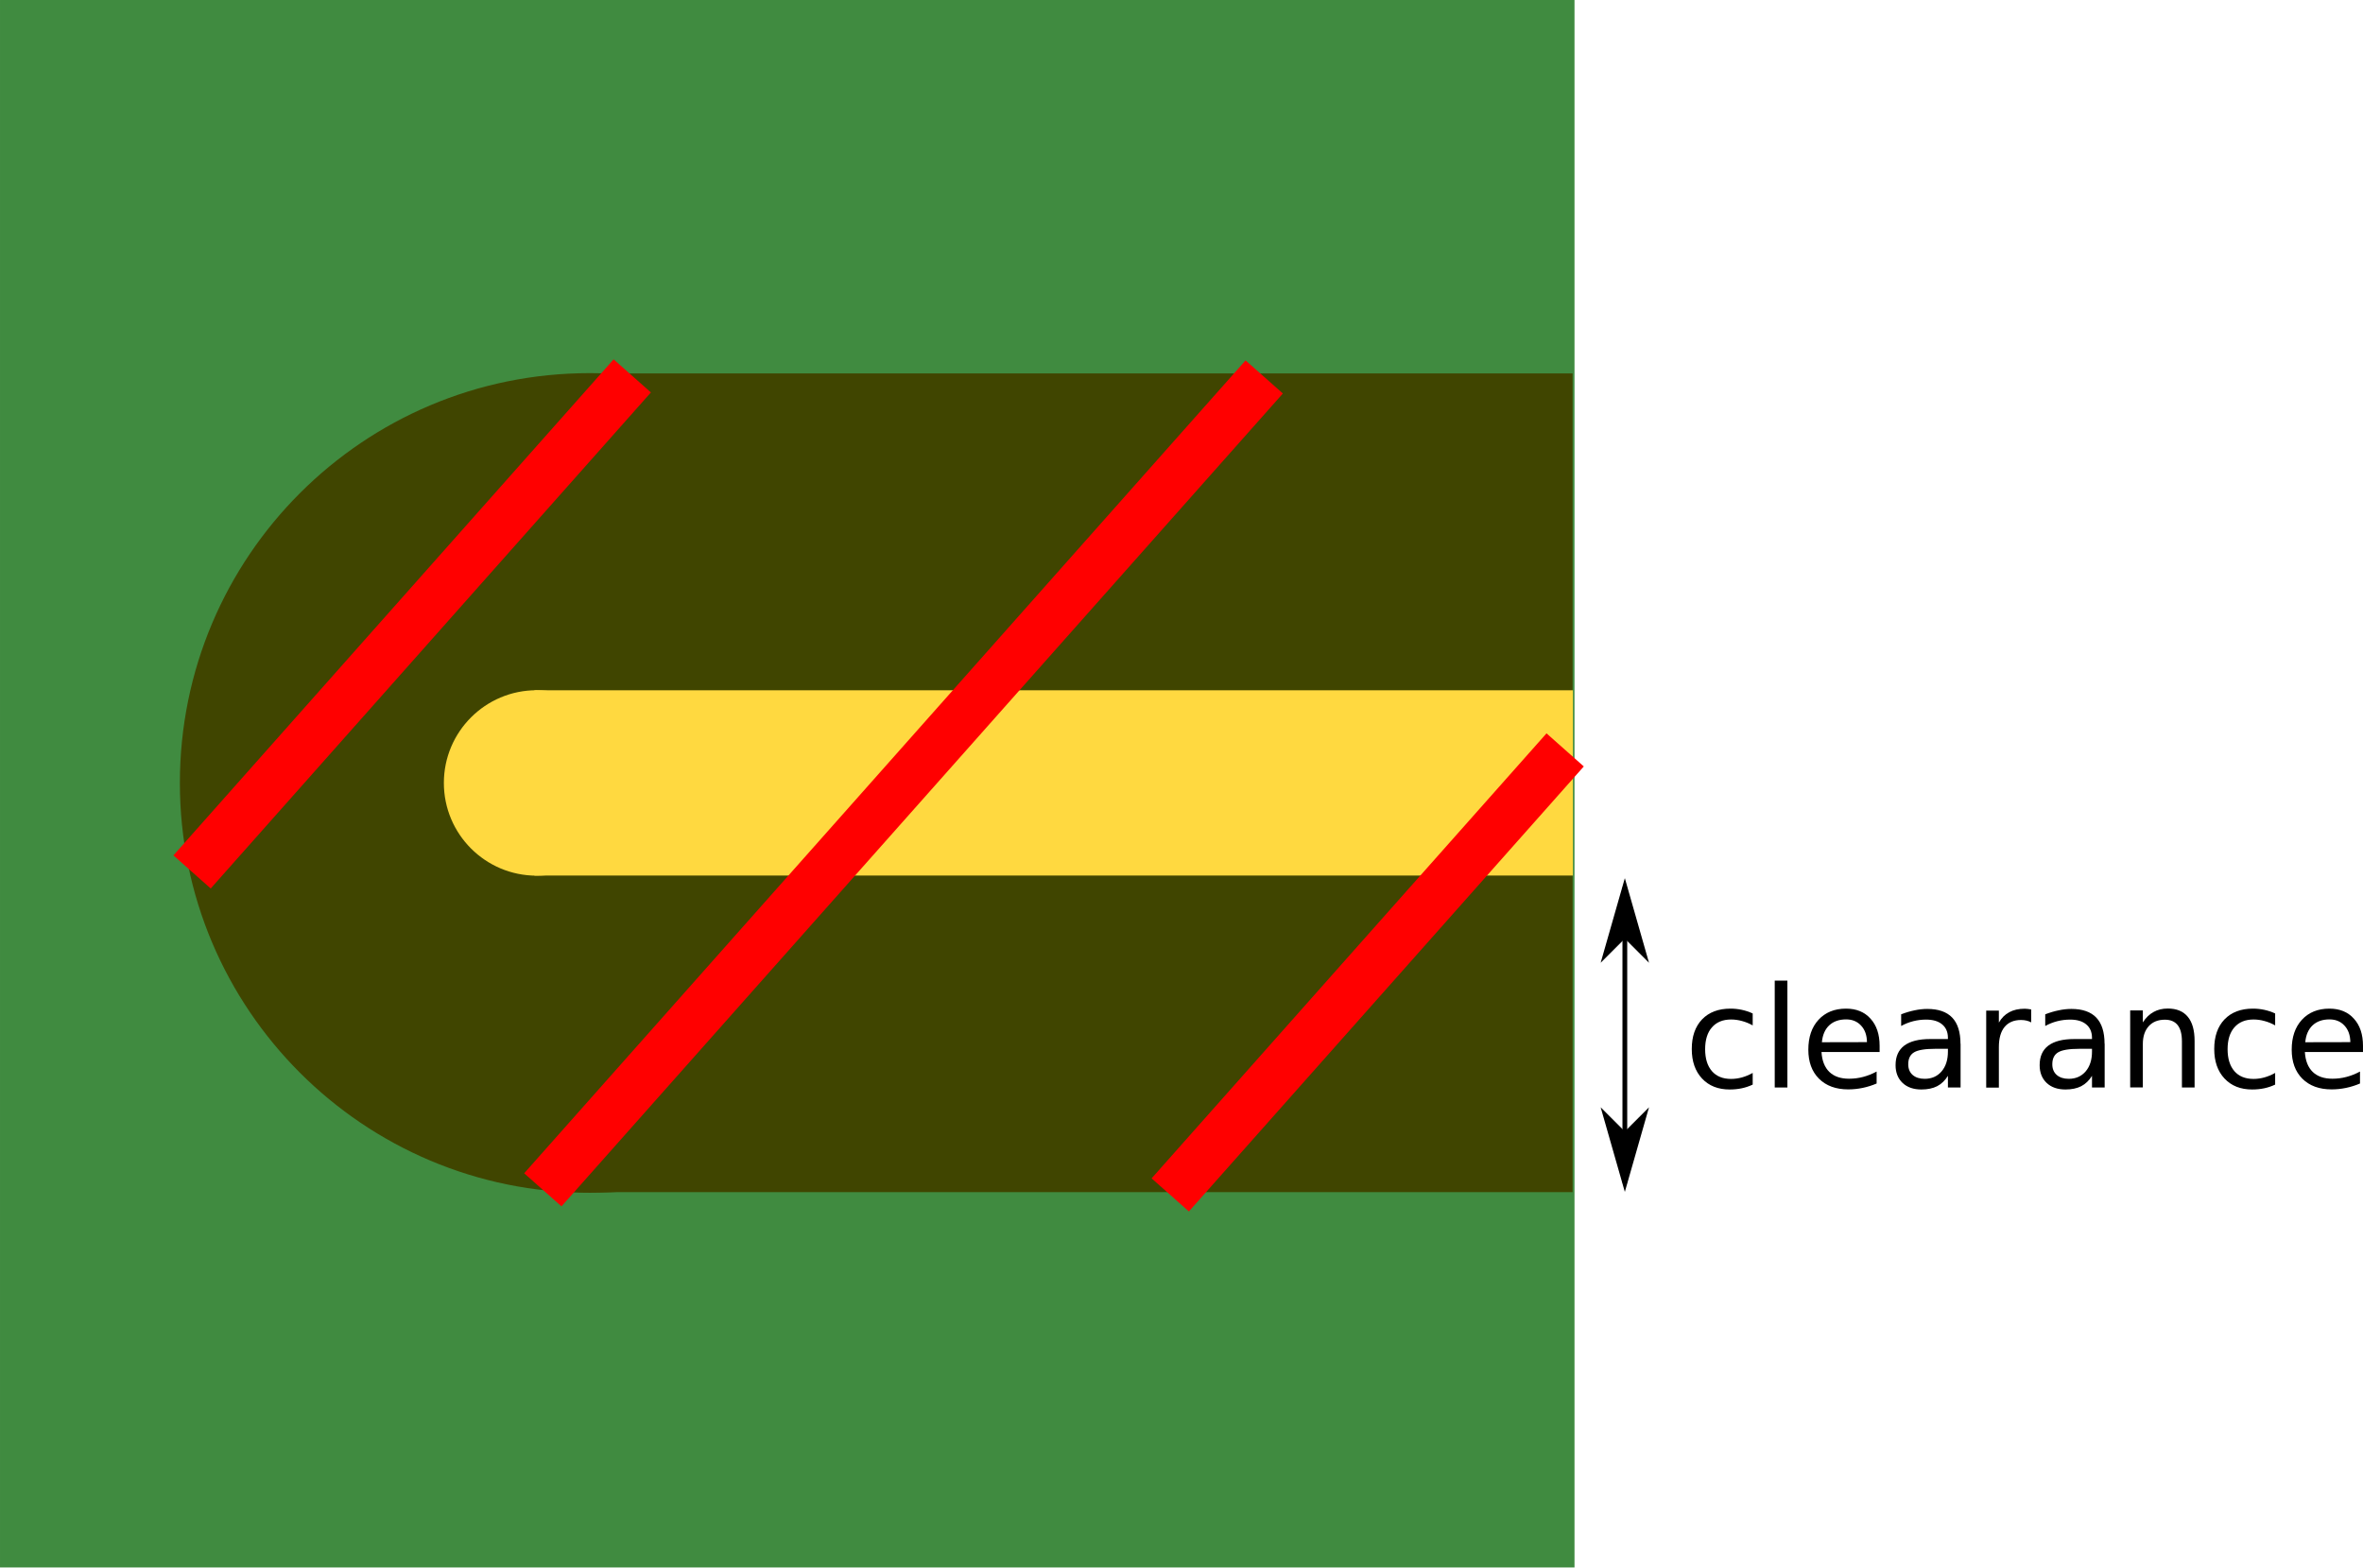
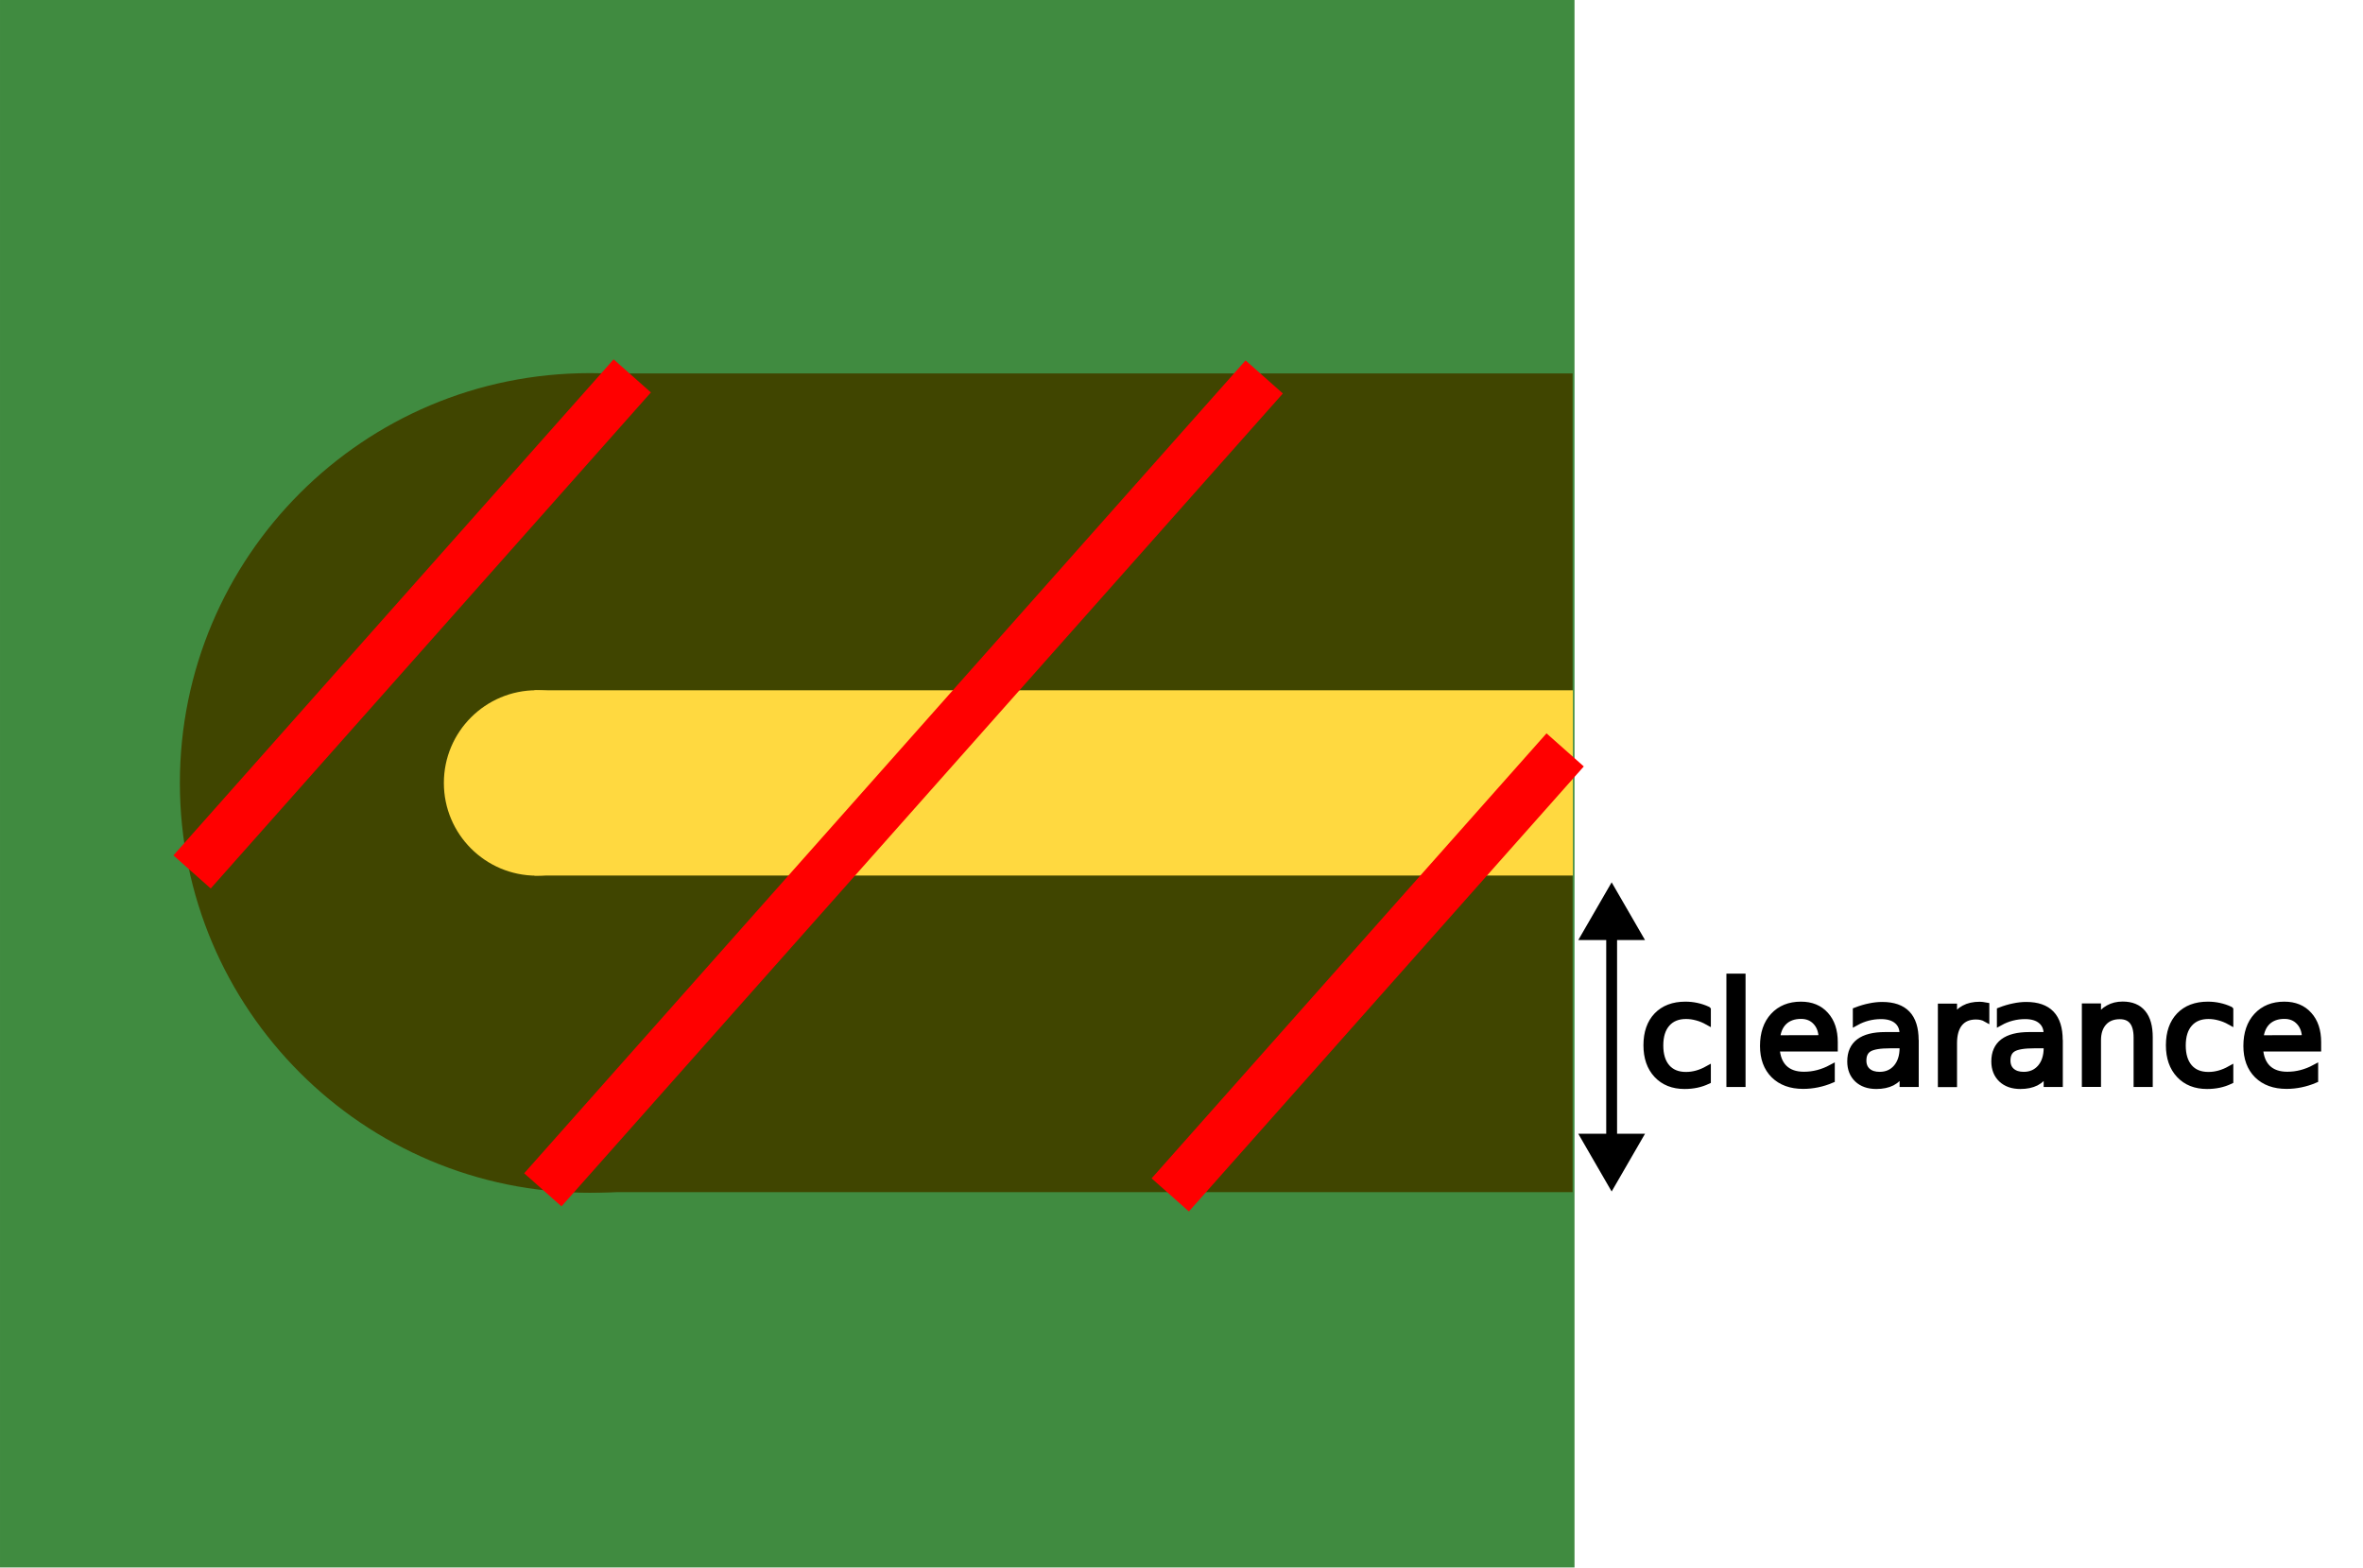
<svg xmlns="http://www.w3.org/2000/svg" width="94.799mm" height="62.887mm" viewBox="0 0 94.799 62.887" version="1.1" id="svg8">
  <defs id="defs2">
+     <marker style="overflow:visible" id="TriangleStart" refX="0" refY="0" orient="auto-start-reverse" markerWidth="5.324" markerHeight="6.155" viewBox="0 0 5.324 6.155" preserveAspectRatio="xMidYMid">
+       <path transform="scale(0.5)" style="fill:context-stroke;fill-rule:evenodd;stroke:context-stroke;stroke-width:1pt" d="M 5.77,0 -2.88,5 V -5 Z" id="path135" />
+     </marker>
    <marker orient="auto" refY="0" refX="0" id="Arrow1Lend" style="overflow:visible">
      <path id="path5887" d="M 0,0 5,-5 -12.5,0 5,5 Z" style="fill:#000000;fill-opacity:1;fill-rule:evenodd;stroke:#000000;stroke-width:1pt;stroke-opacity:1" transform="matrix(-0.8,0,0,-0.8,-10,0)" />
    </marker>
    <marker orient="auto" refY="0" refX="0" id="Arrow1Lstart" style="overflow:visible">
      <path id="path5884" d="M 0,0 5,-5 -12.5,0 5,5 Z" style="fill:#000000;fill-opacity:1;fill-rule:evenodd;stroke:#000000;stroke-width:1pt;stroke-opacity:1" transform="matrix(0.8,0,0,0.8,10,0)" />
    </marker>
  </defs>
  <g id="layer1" transform="translate(15.13224,-257.3179)">
    <path style="fill:#408b40;fill-opacity:1;stroke-width:0.469" d="m -15.132,257.318 h 63.166 v 62.887 h -63.166 z" id="rect3713" />
    <path style="fill:#404500;fill-opacity:1;stroke-width:1.058" d="m 24.968,288.73 a 16.442,16.442 0 0 1 -16.442,16.442 16.442,16.442 0 0 1 -16.442,-16.442 16.442,16.442 0 0 1 16.442,-16.442 16.442,16.442 0 0 1 16.442,16.442 z" id="path4520" />
    <path style="fill:#404500;fill-opacity:1;stroke-width:0.685" d="m 8.14,272.3 h 39.817 v 32.847 H 8.14 Z" id="rect4522" />
    <path style="fill:#ffd940;fill-opacity:1;stroke-width:0.239" d="m 10.115,288.73 a 3.72,3.72 0 0 1 -3.72,3.72 3.72,3.72 0 0 1 -3.72,-3.72 3.72,3.72 0 0 1 3.72,-3.72 3.72,3.72 0 0 1 3.72,3.72 z" id="circle4535" />
    <path style="fill:#ffd940;fill-opacity:1;stroke-width:0.333" d="m 6.307,285.012 h 41.663 v 7.433 H 6.307 Z" id="rect4537" />
    <path style="fill:#ff0000;fill-opacity:1;stroke:#ff0000;stroke-width:2;stroke-linecap:butt;stroke-linejoin:miter;stroke-miterlimit:4;stroke-dasharray:none;stroke-opacity:1" d="M 10.233,272.399 -7.427,292.3" id="path5158" />
    <path style="fill:#ff0000;fill-opacity:1;stroke:#ff0000;stroke-width:2;stroke-linecap:butt;stroke-linejoin:miter;stroke-miterlimit:4;stroke-dasharray:none;stroke-opacity:1" d="M 35.586,272.441 6.645,305.054" id="path5162" />
    <path style="fill:#ff0000;fill-opacity:1;stroke:#ff0000;stroke-width:2;stroke-linecap:butt;stroke-linejoin:miter;stroke-miterlimit:4;stroke-dasharray:none;stroke-opacity:1" d="M 47.659,287.404 31.816,305.258" id="path5166" />
-     <path style="fill:none;stroke:#000000;stroke-width:0.191;stroke-linecap:butt;stroke-linejoin:miter;stroke-miterlimit:4;stroke-dasharray:none;stroke-opacity:1;marker-start:url(#Arrow1Lstart);marker-end:url(#Arrow1Lend)" d="M 50.053,292.921 V 304.766" id="path5335" />
-     <g aria-label="clearance" style="font-style:normal;font-weight:normal;font-size:10.583px;line-height:1.25;font-family:sans-serif;letter-spacing:0px;word-spacing:0px;fill:#000000;fill-opacity:1;stroke:none;stroke-width:0.265" id="text6820" transform="matrix(4,0,0,4,-96.80149,-866.2835)">
-       <path d="m 37.996,291.066 v 0.119 q -0.054,-0.03 -0.108,-0.044 -0.054,-0.015 -0.109,-0.015 -0.123,0 -0.192,0.079 -0.068,0.078 -0.068,0.219 0,0.141 0.068,0.22 0.068,0.078 0.192,0.078 0.055,0 0.109,-0.015 0.054,-0.015 0.108,-0.045 v 0.117 q -0.053,0.025 -0.11,0.037 -0.057,0.012 -0.121,0.012 -0.174,0 -0.277,-0.11 -0.103,-0.11 -0.103,-0.296 0,-0.189 0.103,-0.297 0.104,-0.108 0.285,-0.108 0.059,0 0.114,0.012 0.056,0.012 0.108,0.036 z" style="font-size:1.411px;stroke-width:0.265" id="path6846" />
-       <path d="m 38.217,290.736 h 0.127 v 1.072 h -0.127 z" style="font-size:1.411px;stroke-width:0.265" id="path6848" />
-       <path d="m 39.269,291.39 v 0.062 h -0.583 q 0.008,0.131 0.079,0.2 0.071,0.068 0.197,0.068 0.073,0 0.141,-0.018 0.069,-0.018 0.136,-0.054 v 0.12 q -0.068,0.029 -0.14,0.044 -0.072,0.015 -0.145,0.015 -0.185,0 -0.293,-0.107 -0.107,-0.107 -0.107,-0.291 0,-0.189 0.102,-0.3 0.103,-0.112 0.276,-0.112 0.156,0 0.246,0.101 0.091,0.1 0.091,0.272 z m -0.127,-0.037 q -0.001,-0.104 -0.059,-0.166 -0.057,-0.062 -0.15,-0.062 -0.106,0 -0.17,0.06 -0.063,0.06 -0.073,0.169 z" style="font-size:1.411px;stroke-width:0.265" id="path6850" />
-       <path d="m 39.828,291.42 q -0.154,0 -0.213,0.035 -0.059,0.035 -0.059,0.12 0,0.068 0.044,0.107 0.045,0.039 0.121,0.039 0.105,0 0.169,-0.074 0.064,-0.075 0.064,-0.199 v -0.028 z m 0.253,-0.052 v 0.44 h -0.127 v -0.117 q -0.043,0.07 -0.108,0.104 -0.065,0.033 -0.158,0.033 -0.119,0 -0.189,-0.066 -0.07,-0.067 -0.07,-0.178 0,-0.13 0.087,-0.196 0.088,-0.066 0.26,-0.066 h 0.178 v -0.012 q 0,-0.087 -0.058,-0.135 -0.057,-0.048 -0.161,-0.048 -0.066,0 -0.129,0.016 -0.063,0.016 -0.121,0.048 v -0.117 q 0.07,-0.027 0.135,-0.04 0.065,-0.014 0.127,-0.014 0.167,0 0.25,0.087 0.083,0.087 0.083,0.263 z" style="font-size:1.411px;stroke-width:0.265" id="path6852" />
-       <path d="m 40.789,291.155 q -0.021,-0.012 -0.047,-0.018 -0.025,-0.006 -0.055,-0.006 -0.107,0 -0.165,0.07 -0.057,0.07 -0.057,0.201 v 0.407 h -0.127 v -0.772 h 0.127 v 0.12 q 0.04,-0.07 0.104,-0.104 0.064,-0.035 0.156,-0.035 0.013,0 0.029,0.002 0.016,0.001 0.035,0.005 z" style="font-size:1.411px;stroke-width:0.265" id="path6854" />
-       <path d="m 41.273,291.42 q -0.154,0 -0.213,0.035 -0.059,0.035 -0.059,0.12 0,0.068 0.044,0.107 0.045,0.039 0.121,0.039 0.105,0 0.169,-0.074 0.064,-0.075 0.064,-0.199 v -0.028 z m 0.253,-0.052 v 0.44 h -0.127 v -0.117 q -0.043,0.07 -0.108,0.104 -0.065,0.033 -0.158,0.033 -0.119,0 -0.189,-0.066 -0.07,-0.067 -0.07,-0.178 0,-0.13 0.087,-0.196 0.088,-0.066 0.26,-0.066 h 0.178 v -0.012 q 0,-0.087 -0.058,-0.135 -0.057,-0.048 -0.161,-0.048 -0.066,0 -0.129,0.016 -0.063,0.016 -0.121,0.048 v -0.117 q 0.07,-0.027 0.135,-0.04 0.065,-0.014 0.127,-0.014 0.167,0 0.25,0.087 0.083,0.087 0.083,0.263 z" style="font-size:1.411px;stroke-width:0.265" id="path6856" />
-       <path d="m 42.428,291.342 v 0.466 h -0.127 v -0.462 q 0,-0.11 -0.043,-0.164 -0.043,-0.054 -0.128,-0.054 -0.103,0 -0.162,0.065 -0.059,0.066 -0.059,0.178 v 0.436 h -0.127 v -0.772 h 0.127 v 0.12 q 0.045,-0.07 0.107,-0.104 0.062,-0.035 0.143,-0.035 0.133,0 0.201,0.083 0.068,0.082 0.068,0.242 z" style="font-size:1.411px;stroke-width:0.265" id="path6858" />
-       <path d="m 43.236,291.066 v 0.119 q -0.054,-0.03 -0.108,-0.044 -0.054,-0.015 -0.109,-0.015 -0.123,0 -0.192,0.079 -0.068,0.078 -0.068,0.219 0,0.141 0.068,0.22 0.068,0.078 0.192,0.078 0.055,0 0.109,-0.015 0.054,-0.015 0.108,-0.045 v 0.117 q -0.053,0.025 -0.11,0.037 -0.057,0.012 -0.121,0.012 -0.174,0 -0.277,-0.11 -0.103,-0.11 -0.103,-0.296 0,-0.189 0.103,-0.297 0.104,-0.108 0.285,-0.108 0.059,0 0.114,0.012 0.056,0.012 0.108,0.036 z" style="font-size:1.411px;stroke-width:0.265" id="path6860" />
-       <path d="m 44.117,291.39 v 0.062 h -0.583 q 0.008,0.131 0.079,0.2 0.071,0.068 0.197,0.068 0.073,0 0.141,-0.018 0.069,-0.018 0.136,-0.054 v 0.12 q -0.068,0.029 -0.14,0.044 -0.072,0.015 -0.145,0.015 -0.185,0 -0.293,-0.107 -0.107,-0.107 -0.107,-0.291 0,-0.189 0.102,-0.3 0.103,-0.112 0.276,-0.112 0.156,0 0.246,0.101 0.091,0.1 0.091,0.272 z m -0.127,-0.037 q -0.001,-0.104 -0.059,-0.166 -0.057,-0.062 -0.15,-0.062 -0.106,0 -0.17,0.06 -0.063,0.06 -0.073,0.169 z" style="font-size:1.411px;stroke-width:0.265" id="path6862" />
+     <path style="opacity:1;fill:none;stroke:#000000;stroke-width:0.435;stroke-linecap:butt;stroke-linejoin:miter;stroke-miterlimit:4;stroke-dasharray:none;stroke-opacity:1;marker-start:url(#TriangleStart);marker-end:url(#TriangleStart)" d="m 49.524,294.262 v 9.314" id="path5335" />
+     <g aria-label="clearance" style="font-style:normal;font-weight:normal;font-size:10.583px;line-height:1.25;font-family:sans-serif;letter-spacing:0px;word-spacing:0px;fill:#000000;fill-opacity:1;stroke:#000000;stroke-width:0.065;stroke-dasharray:none;stroke-opacity:1" id="text6820" transform="matrix(4,0,0,4,-98.61026,-866.4336)">
+       <path d="m 37.996,291.066 v 0.119 q -0.054,-0.03 -0.108,-0.044 -0.054,-0.015 -0.109,-0.015 -0.123,0 -0.192,0.079 -0.068,0.078 -0.068,0.219 0,0.141 0.068,0.22 0.068,0.078 0.192,0.078 0.055,0 0.109,-0.015 0.054,-0.015 0.108,-0.045 v 0.117 q -0.053,0.025 -0.11,0.037 -0.057,0.012 -0.121,0.012 -0.174,0 -0.277,-0.11 -0.103,-0.11 -0.103,-0.296 0,-0.189 0.103,-0.297 0.104,-0.108 0.285,-0.108 0.059,0 0.114,0.012 0.056,0.012 0.108,0.036 z" style="font-size:1.411px;stroke:#000000;stroke-width:0.065;stroke-dasharray:none;stroke-opacity:1" id="path6846" />
+       <path d="m 38.217,290.736 h 0.127 v 1.072 h -0.127 z" style="font-size:1.411px;stroke:#000000;stroke-width:0.065;stroke-dasharray:none;stroke-opacity:1" id="path6848" />
+       <path d="m 39.269,291.39 v 0.062 h -0.583 q 0.008,0.131 0.079,0.2 0.071,0.068 0.197,0.068 0.073,0 0.141,-0.018 0.069,-0.018 0.136,-0.054 v 0.12 q -0.068,0.029 -0.14,0.044 -0.072,0.015 -0.145,0.015 -0.185,0 -0.293,-0.107 -0.107,-0.107 -0.107,-0.291 0,-0.189 0.102,-0.3 0.103,-0.112 0.276,-0.112 0.156,0 0.246,0.101 0.091,0.1 0.091,0.272 z m -0.127,-0.037 q -0.001,-0.104 -0.059,-0.166 -0.057,-0.062 -0.15,-0.062 -0.106,0 -0.17,0.06 -0.063,0.06 -0.073,0.169 z" style="font-size:1.411px;stroke:#000000;stroke-width:0.065;stroke-dasharray:none;stroke-opacity:1" id="path6850" />
+       <path d="m 39.828,291.42 q -0.154,0 -0.213,0.035 -0.059,0.035 -0.059,0.12 0,0.068 0.044,0.107 0.045,0.039 0.121,0.039 0.105,0 0.169,-0.074 0.064,-0.075 0.064,-0.199 v -0.028 z m 0.253,-0.052 v 0.44 h -0.127 v -0.117 q -0.043,0.07 -0.108,0.104 -0.065,0.033 -0.158,0.033 -0.119,0 -0.189,-0.066 -0.07,-0.067 -0.07,-0.178 0,-0.13 0.087,-0.196 0.088,-0.066 0.26,-0.066 h 0.178 v -0.012 q 0,-0.087 -0.058,-0.135 -0.057,-0.048 -0.161,-0.048 -0.066,0 -0.129,0.016 -0.063,0.016 -0.121,0.048 v -0.117 q 0.07,-0.027 0.135,-0.04 0.065,-0.014 0.127,-0.014 0.167,0 0.25,0.087 0.083,0.087 0.083,0.263 z" style="font-size:1.411px;stroke:#000000;stroke-width:0.065;stroke-dasharray:none;stroke-opacity:1" id="path6852" />
+       <path d="m 40.789,291.155 q -0.021,-0.012 -0.047,-0.018 -0.025,-0.006 -0.055,-0.006 -0.107,0 -0.165,0.07 -0.057,0.07 -0.057,0.201 v 0.407 h -0.127 v -0.772 h 0.127 v 0.12 q 0.04,-0.07 0.104,-0.104 0.064,-0.035 0.156,-0.035 0.013,0 0.029,0.002 0.016,0.001 0.035,0.005 z" style="font-size:1.411px;stroke:#000000;stroke-width:0.065;stroke-dasharray:none;stroke-opacity:1" id="path6854" />
+       <path d="m 41.273,291.42 q -0.154,0 -0.213,0.035 -0.059,0.035 -0.059,0.12 0,0.068 0.044,0.107 0.045,0.039 0.121,0.039 0.105,0 0.169,-0.074 0.064,-0.075 0.064,-0.199 v -0.028 z m 0.253,-0.052 v 0.44 h -0.127 v -0.117 q -0.043,0.07 -0.108,0.104 -0.065,0.033 -0.158,0.033 -0.119,0 -0.189,-0.066 -0.07,-0.067 -0.07,-0.178 0,-0.13 0.087,-0.196 0.088,-0.066 0.26,-0.066 h 0.178 v -0.012 q 0,-0.087 -0.058,-0.135 -0.057,-0.048 -0.161,-0.048 -0.066,0 -0.129,0.016 -0.063,0.016 -0.121,0.048 v -0.117 q 0.07,-0.027 0.135,-0.04 0.065,-0.014 0.127,-0.014 0.167,0 0.25,0.087 0.083,0.087 0.083,0.263 z" style="font-size:1.411px;stroke:#000000;stroke-width:0.065;stroke-dasharray:none;stroke-opacity:1" id="path6856" />
+       <path d="m 42.428,291.342 v 0.466 h -0.127 v -0.462 q 0,-0.11 -0.043,-0.164 -0.043,-0.054 -0.128,-0.054 -0.103,0 -0.162,0.065 -0.059,0.066 -0.059,0.178 v 0.436 h -0.127 v -0.772 h 0.127 v 0.12 q 0.045,-0.07 0.107,-0.104 0.062,-0.035 0.143,-0.035 0.133,0 0.201,0.083 0.068,0.082 0.068,0.242 z" style="font-size:1.411px;stroke:#000000;stroke-width:0.065;stroke-dasharray:none;stroke-opacity:1" id="path6858" />
+       <path d="m 43.236,291.066 v 0.119 q -0.054,-0.03 -0.108,-0.044 -0.054,-0.015 -0.109,-0.015 -0.123,0 -0.192,0.079 -0.068,0.078 -0.068,0.219 0,0.141 0.068,0.22 0.068,0.078 0.192,0.078 0.055,0 0.109,-0.015 0.054,-0.015 0.108,-0.045 v 0.117 q -0.053,0.025 -0.11,0.037 -0.057,0.012 -0.121,0.012 -0.174,0 -0.277,-0.11 -0.103,-0.11 -0.103,-0.296 0,-0.189 0.103,-0.297 0.104,-0.108 0.285,-0.108 0.059,0 0.114,0.012 0.056,0.012 0.108,0.036 z" style="font-size:1.411px;stroke:#000000;stroke-width:0.065;stroke-dasharray:none;stroke-opacity:1" id="path6860" />
+       <path d="m 44.117,291.39 v 0.062 h -0.583 q 0.008,0.131 0.079,0.2 0.071,0.068 0.197,0.068 0.073,0 0.141,-0.018 0.069,-0.018 0.136,-0.054 v 0.12 q -0.068,0.029 -0.14,0.044 -0.072,0.015 -0.145,0.015 -0.185,0 -0.293,-0.107 -0.107,-0.107 -0.107,-0.291 0,-0.189 0.102,-0.3 0.103,-0.112 0.276,-0.112 0.156,0 0.246,0.101 0.091,0.1 0.091,0.272 z m -0.127,-0.037 q -0.001,-0.104 -0.059,-0.166 -0.057,-0.062 -0.15,-0.062 -0.106,0 -0.17,0.06 -0.063,0.06 -0.073,0.169 z" style="font-size:1.411px;stroke:#000000;stroke-width:0.065;stroke-dasharray:none;stroke-opacity:1" id="path6862" />
    </g>
  </g>
</svg>
